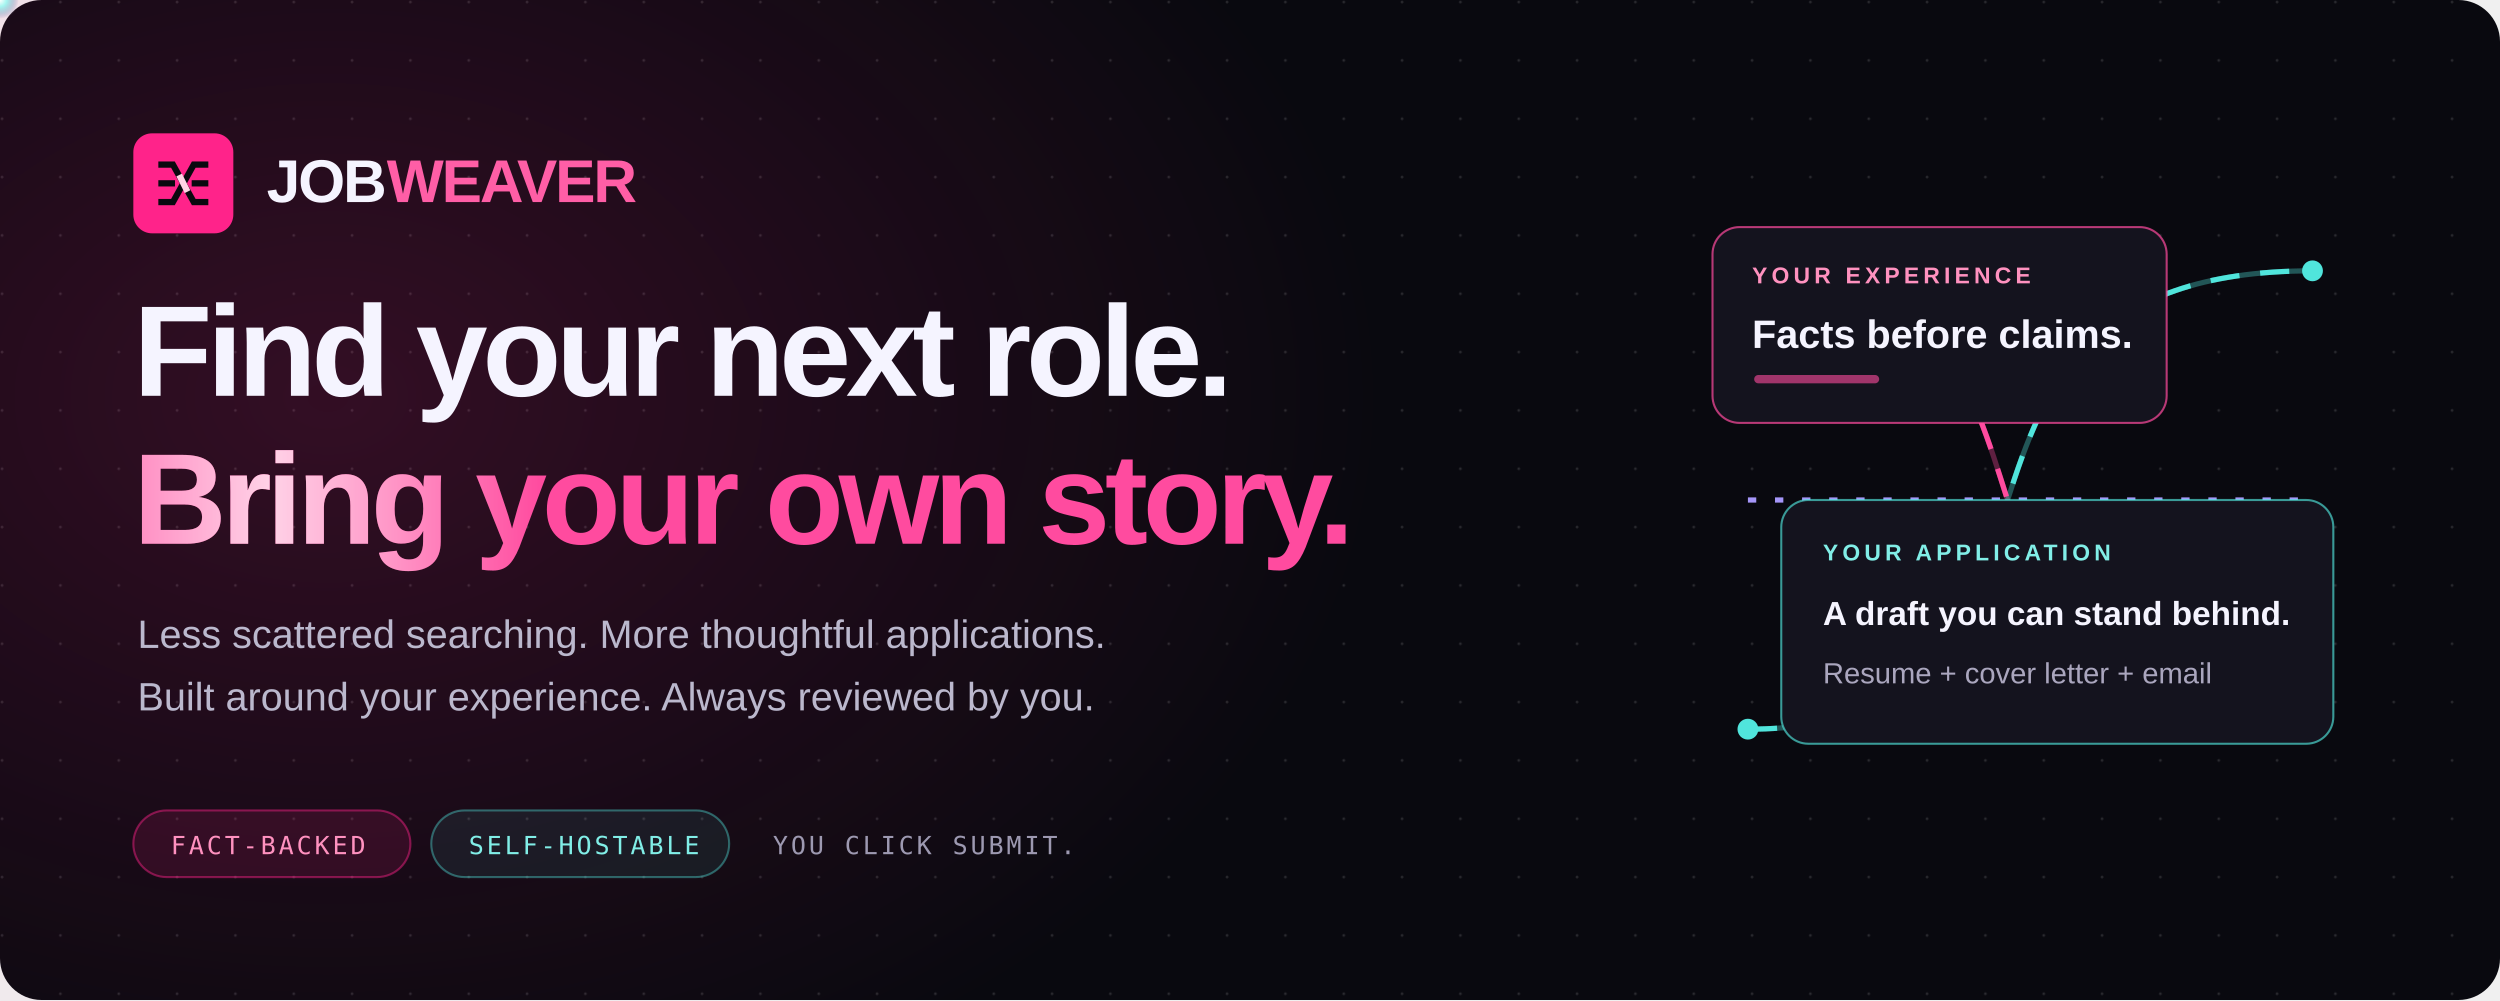
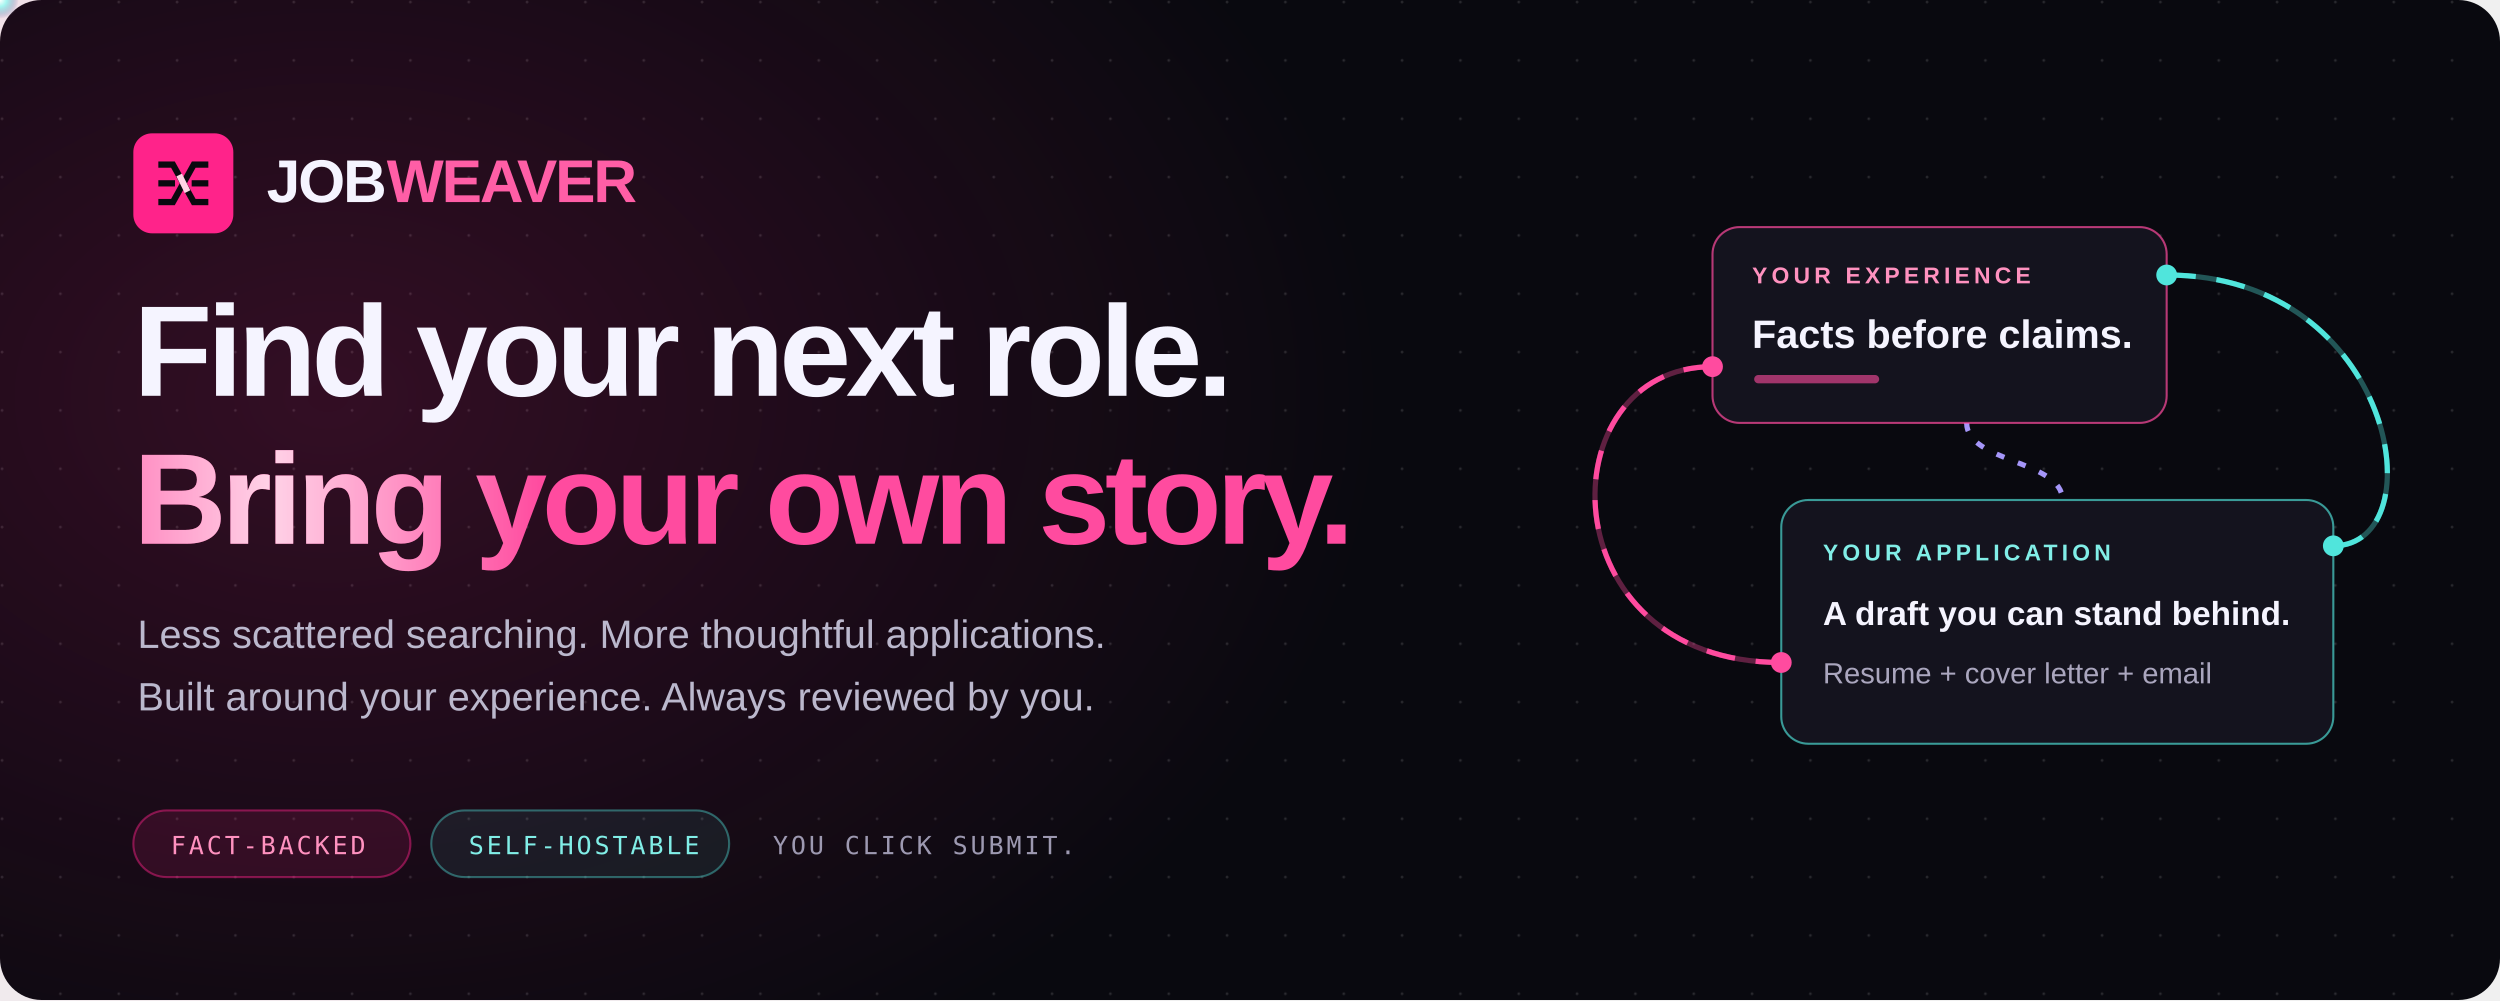
<svg xmlns="http://www.w3.org/2000/svg" width="1200" height="480" viewBox="0 0 1200 480" role="img" aria-labelledby="title desc">
  <defs>
    <radialGradient id="halo">
      <stop stop-color="#ff238a" stop-opacity=".17" />
      <stop offset="1" stop-color="#ff238a" stop-opacity="0" />
    </radialGradient>
    <pattern id="grid" width="28" height="28" patternUnits="userSpaceOnUse">
      <circle cx="1" cy="1" r=".7" fill="#ffffff" opacity=".12" />
    </pattern>
    <linearGradient id="edge">
      <stop stop-color="#ff238a" />
      <stop offset="1" stop-color="#50e5dc" />
    </linearGradient>
    <linearGradient id="shine" gradientUnits="userSpaceOnUse" x1="0" y1="0" x2="260" y2="0">
      <stop offset="0" stop-color="#fff" stop-opacity="0" />
      <stop offset=".5" stop-color="#fff" stop-opacity=".75" />
      <stop offset="1" stop-color="#fff" stop-opacity="0" />
      <animateTransform attributeName="gradientTransform" type="translate" values="-300 0;-300 0;900 0" keyTimes="0;.55;1" dur="7s" repeatCount="indefinite" />
    </linearGradient>
    <radialGradient id="spark">
      <stop stop-color="#fff" />
      <stop offset=".35" stop-color="#ff9ccb" />
      <stop offset="1" stop-color="#ff4b9f" stop-opacity="0" />
    </radialGradient>
    <radialGradient id="spark2">
      <stop stop-color="#fff" />
      <stop offset=".35" stop-color="#a5f6f0" />
      <stop offset="1" stop-color="#50e5dc" stop-opacity="0" />
    </radialGradient>
-     <path id="pink" d="M839 130C1025 130 895 350 1110 350" />
-     <path id="cyan" d="M839 350C1025 350 895 130 1110 130" />
+     <path id="pink" d="M822 176C742 176 742 318 855 318" />
+     <path id="cyan" d="M1040 132C1150 132 1170 262 1120 262" />
  </defs>
  <style>
.flow{stroke-dasharray:14 10;animation:flow 2.4s linear infinite}.flow.slow{animation-duration:3.6s;animation-direction:reverse}.mid{animation:flow 5s linear infinite}
@keyframes flow{to{stroke-dashoffset:-48}}
.float{animation:float 6s ease-in-out infinite}.float.late{animation-delay:-3s}
- @keyframes float{50%{transform:translateY(-7px)}}
+ @keyframes float{50%{transform:translateY(-4px)}}
.pulse{transform-box:fill-box;transform-origin:center;animation:pulse 2.4s ease-in-out infinite}.pulse.late{animation-delay:-1.2s}
@keyframes pulse{50%{transform:scale(1.7);opacity:.45}}
.corner{stroke-dasharray:120;stroke-dashoffset:120;animation:draw 1.4s .2s ease-out forwards}
@keyframes draw{to{stroke-dashoffset:0}}
.bar{transform-box:fill-box;transform-origin:left;animation:grow 3s ease-in-out infinite}
@keyframes grow{0%,100%{transform:scaleX(.35)}50%{transform:scaleX(1)}}
@media(prefers-reduced-motion:reduce){.flow,.mid,.float,.pulse,.bar{animation:none}.corner{animation:none;stroke-dashoffset:0}.motion{display:none}}
</style>
  <rect width="1200" height="480" rx="20" fill="#09090f" />
  <rect width="1200" height="480" rx="20" fill="url(#grid)" />
  <ellipse cx="160" cy="190" rx="500" ry="370" fill="url(#halo)" />
  <path class="corner" d="M28 66V28h72M1100 452h72v-38" fill="none" stroke="url(#edge)" stroke-width="2" />
  <g transform="translate(64 64)">
    <rect width="48" height="48" rx="9" fill="#ff238a" />
    <g transform="translate(8 8)" fill="none" stroke="#09090f" stroke-width="3">
      <path d="M4 7h7l10 18h7M4 25h7L21 7h7M4 16h8m8 0h8" />
      <path d="m14 12 4 8" stroke="#ffd3e5" />
    </g>
  </g>
  <g fill="#f5f4ff" font-family="Arial,Helvetica,sans-serif">
    <text x="128" y="97" font-size="29" font-weight="700" letter-spacing="-1">JOB<tspan fill="#ff5ea6">WEAVER</tspan>
    </text>
    <text x="64" y="190" font-size="62" font-weight="700" letter-spacing="-2.5">Find your next role.</text>
    <text x="64" y="261" font-size="62" font-weight="700" letter-spacing="-2.5" fill="#ff4b9f">Bring your own story.</text>
    <text class="motion" x="64" y="261" font-size="62" font-weight="700" letter-spacing="-2.5" fill="url(#shine)">Bring your own story.</text>
    <text x="66" y="311" fill="#bbb8cd" font-size="19">Less scattered searching. More thoughtful applications.</text>
    <text x="66" y="341" fill="#bbb8cd" font-size="19">Built around your experience. Always reviewed by you.</text>
  </g>
  <g font-family="monospace" font-size="12" letter-spacing="1.4">
    <rect x="64" y="389" width="133" height="32" rx="16" fill="#ff238a" fill-opacity=".12" stroke="#ff238a" stroke-opacity=".45" />
    <text x="82" y="410" fill="#ff91bf">FACT-BACKED</text>
    <rect x="207" y="389" width="143" height="32" rx="16" fill="#50e5dc" fill-opacity=".08" stroke="#50e5dc" stroke-opacity=".4" />
    <text x="225" y="410" fill="#81eee7">SELF-HOSTABLE</text>
    <text x="371" y="410" fill="#9d99b1">YOU CLICK SUBMIT.</text>
  </g>
  <g fill="none" stroke-width="2.5">
    <use href="#pink" stroke="#ff4b9f" stroke-opacity=".35" />
    <use href="#cyan" stroke="#50e5dc" stroke-opacity=".35" />
    <use class="flow" href="#pink" stroke="#ff4b9f" />
    <use class="flow slow" href="#cyan" stroke="#50e5dc" />
-     <path class="mid" d="M839 240H1110" stroke="#a596f9" stroke-dasharray="4 9" />
+     <path class="mid" d="M944 203C944 222 990 221 990 240" stroke="#a596f9" stroke-dasharray="4 7" />
  </g>
  <g class="motion">
    <circle r="9" fill="url(#spark)">
      <animateMotion dur="3.2s" repeatCount="indefinite" keyPoints="0;1" keyTimes="0;1" calcMode="spline" keySplines=".45 0 .55 1">
        <mpath href="#pink" />
      </animateMotion>
    </circle>
    <circle r="9" fill="url(#spark2)">
-       <animateMotion dur="3.2s" begin="-1.6s" repeatCount="indefinite" keyPoints="1;0" keyTimes="0;1" calcMode="spline" keySplines=".45 0 .55 1">
+       <animateMotion dur="3.2s" begin="-1.6s" repeatCount="indefinite" keyPoints="0;1" keyTimes="0;1" calcMode="spline" keySplines=".45 0 .55 1">
        <mpath href="#cyan" />
      </animateMotion>
    </circle>
  </g>
  <g font-family="Arial,Helvetica,sans-serif">
    <g class="float">
      <rect x="822" y="109" width="218" height="94" rx="13" fill="#14131e" stroke="#ff4b9f" stroke-opacity=".7" />
      <text x="841" y="136" fill="#ff91bf" font-size="11" font-weight="700" letter-spacing="2">YOUR EXPERIENCE</text>
      <text x="841" y="167" fill="#f5f4ff" font-size="19" font-weight="700">Facts before claims.</text>
      <rect class="bar" x="842" y="180" width="60" height="4" rx="2" fill="#ff4b9f" fill-opacity=".6" />
    </g>
    <g class="float late">
      <rect x="855" y="240" width="265" height="117" rx="13" fill="#14131e" stroke="#50e5dc" stroke-opacity=".65" />
      <text x="875" y="269" fill="#81eee7" font-size="11" font-weight="700" letter-spacing="2">YOUR APPLICATION</text>
      <text x="875" y="300" fill="#f5f4ff" font-size="16" font-weight="700">A draft you can stand behind.</text>
      <text x="875" y="328" fill="#aaa6be" font-size="14">Resume + cover letter + email</text>
    </g>
  </g>
-   <g fill="#50e5dc">
-     <circle class="pulse" cx="1110" cy="130" r="5" />
-     <circle class="pulse late" cx="839" cy="350" r="5" />
+   <g>
+     <circle class="pulse" cx="822" cy="176" r="5" fill="#ff4b9f" />
+     <circle class="pulse late" cx="855" cy="318" r="5" fill="#ff4b9f" />
+     <circle class="pulse" cx="1040" cy="132" r="5" fill="#50e5dc" />
+     <circle class="pulse late" cx="1120" cy="262" r="5" fill="#50e5dc" />
  </g>
</svg>
